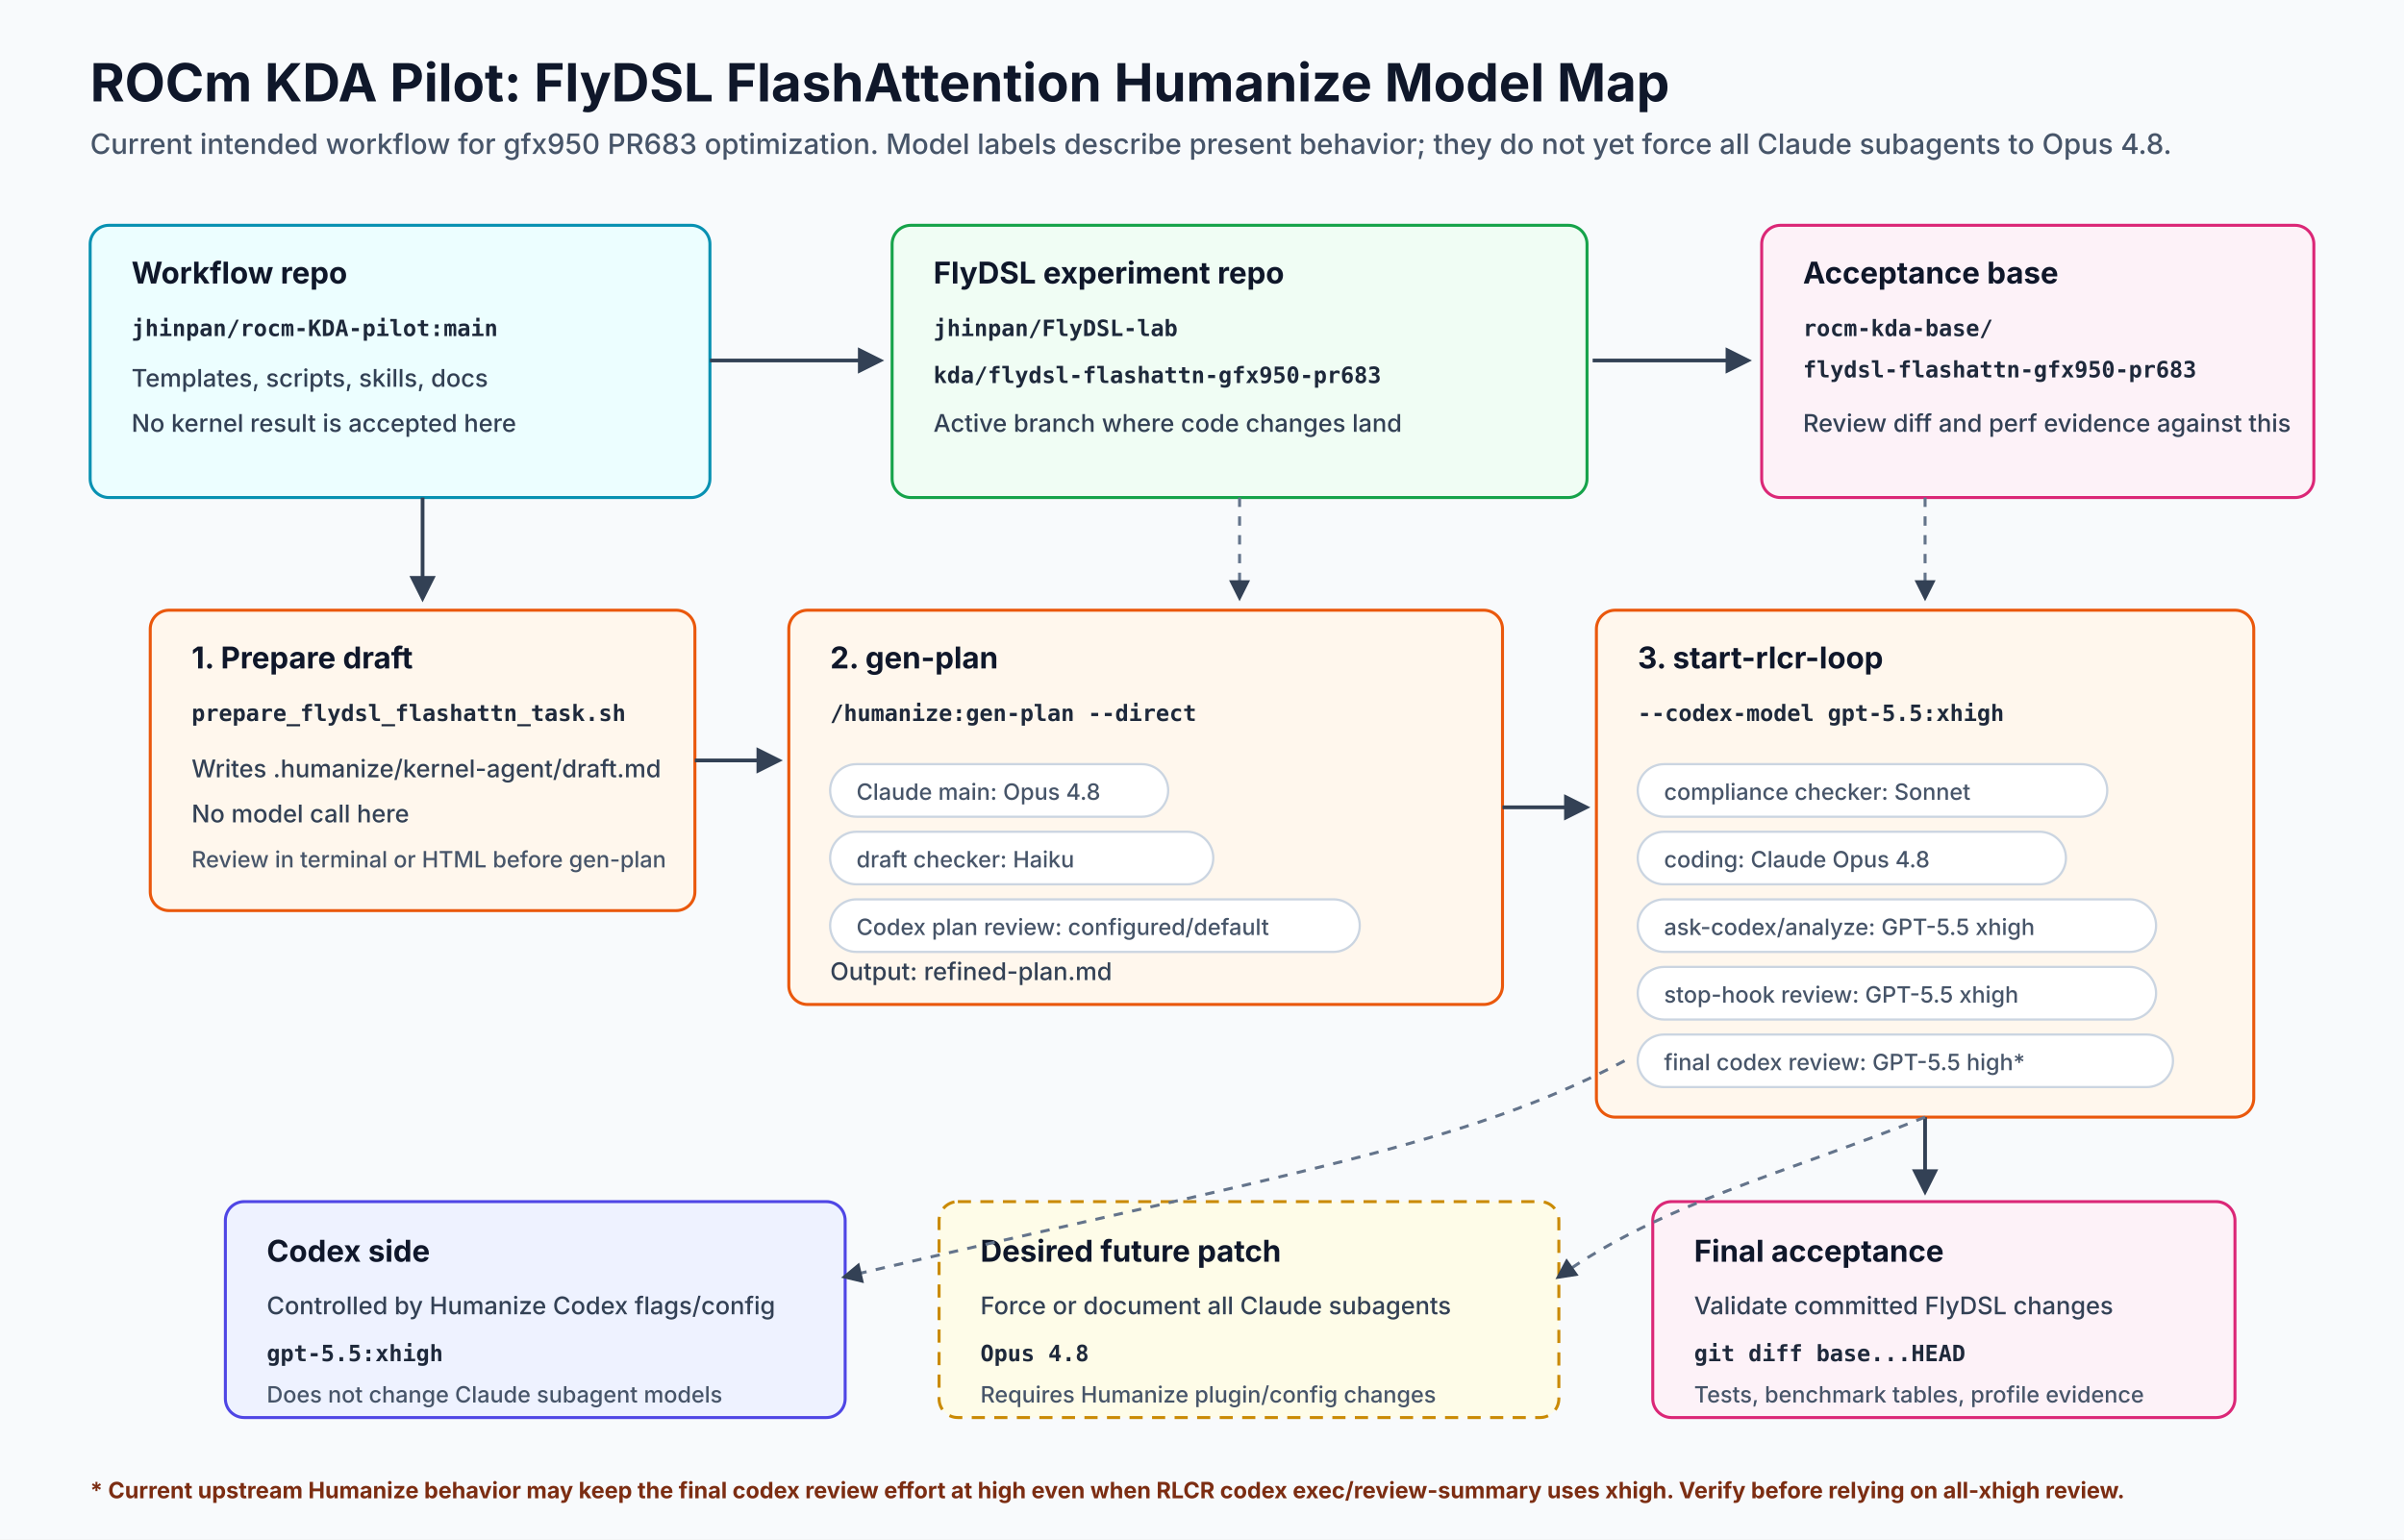
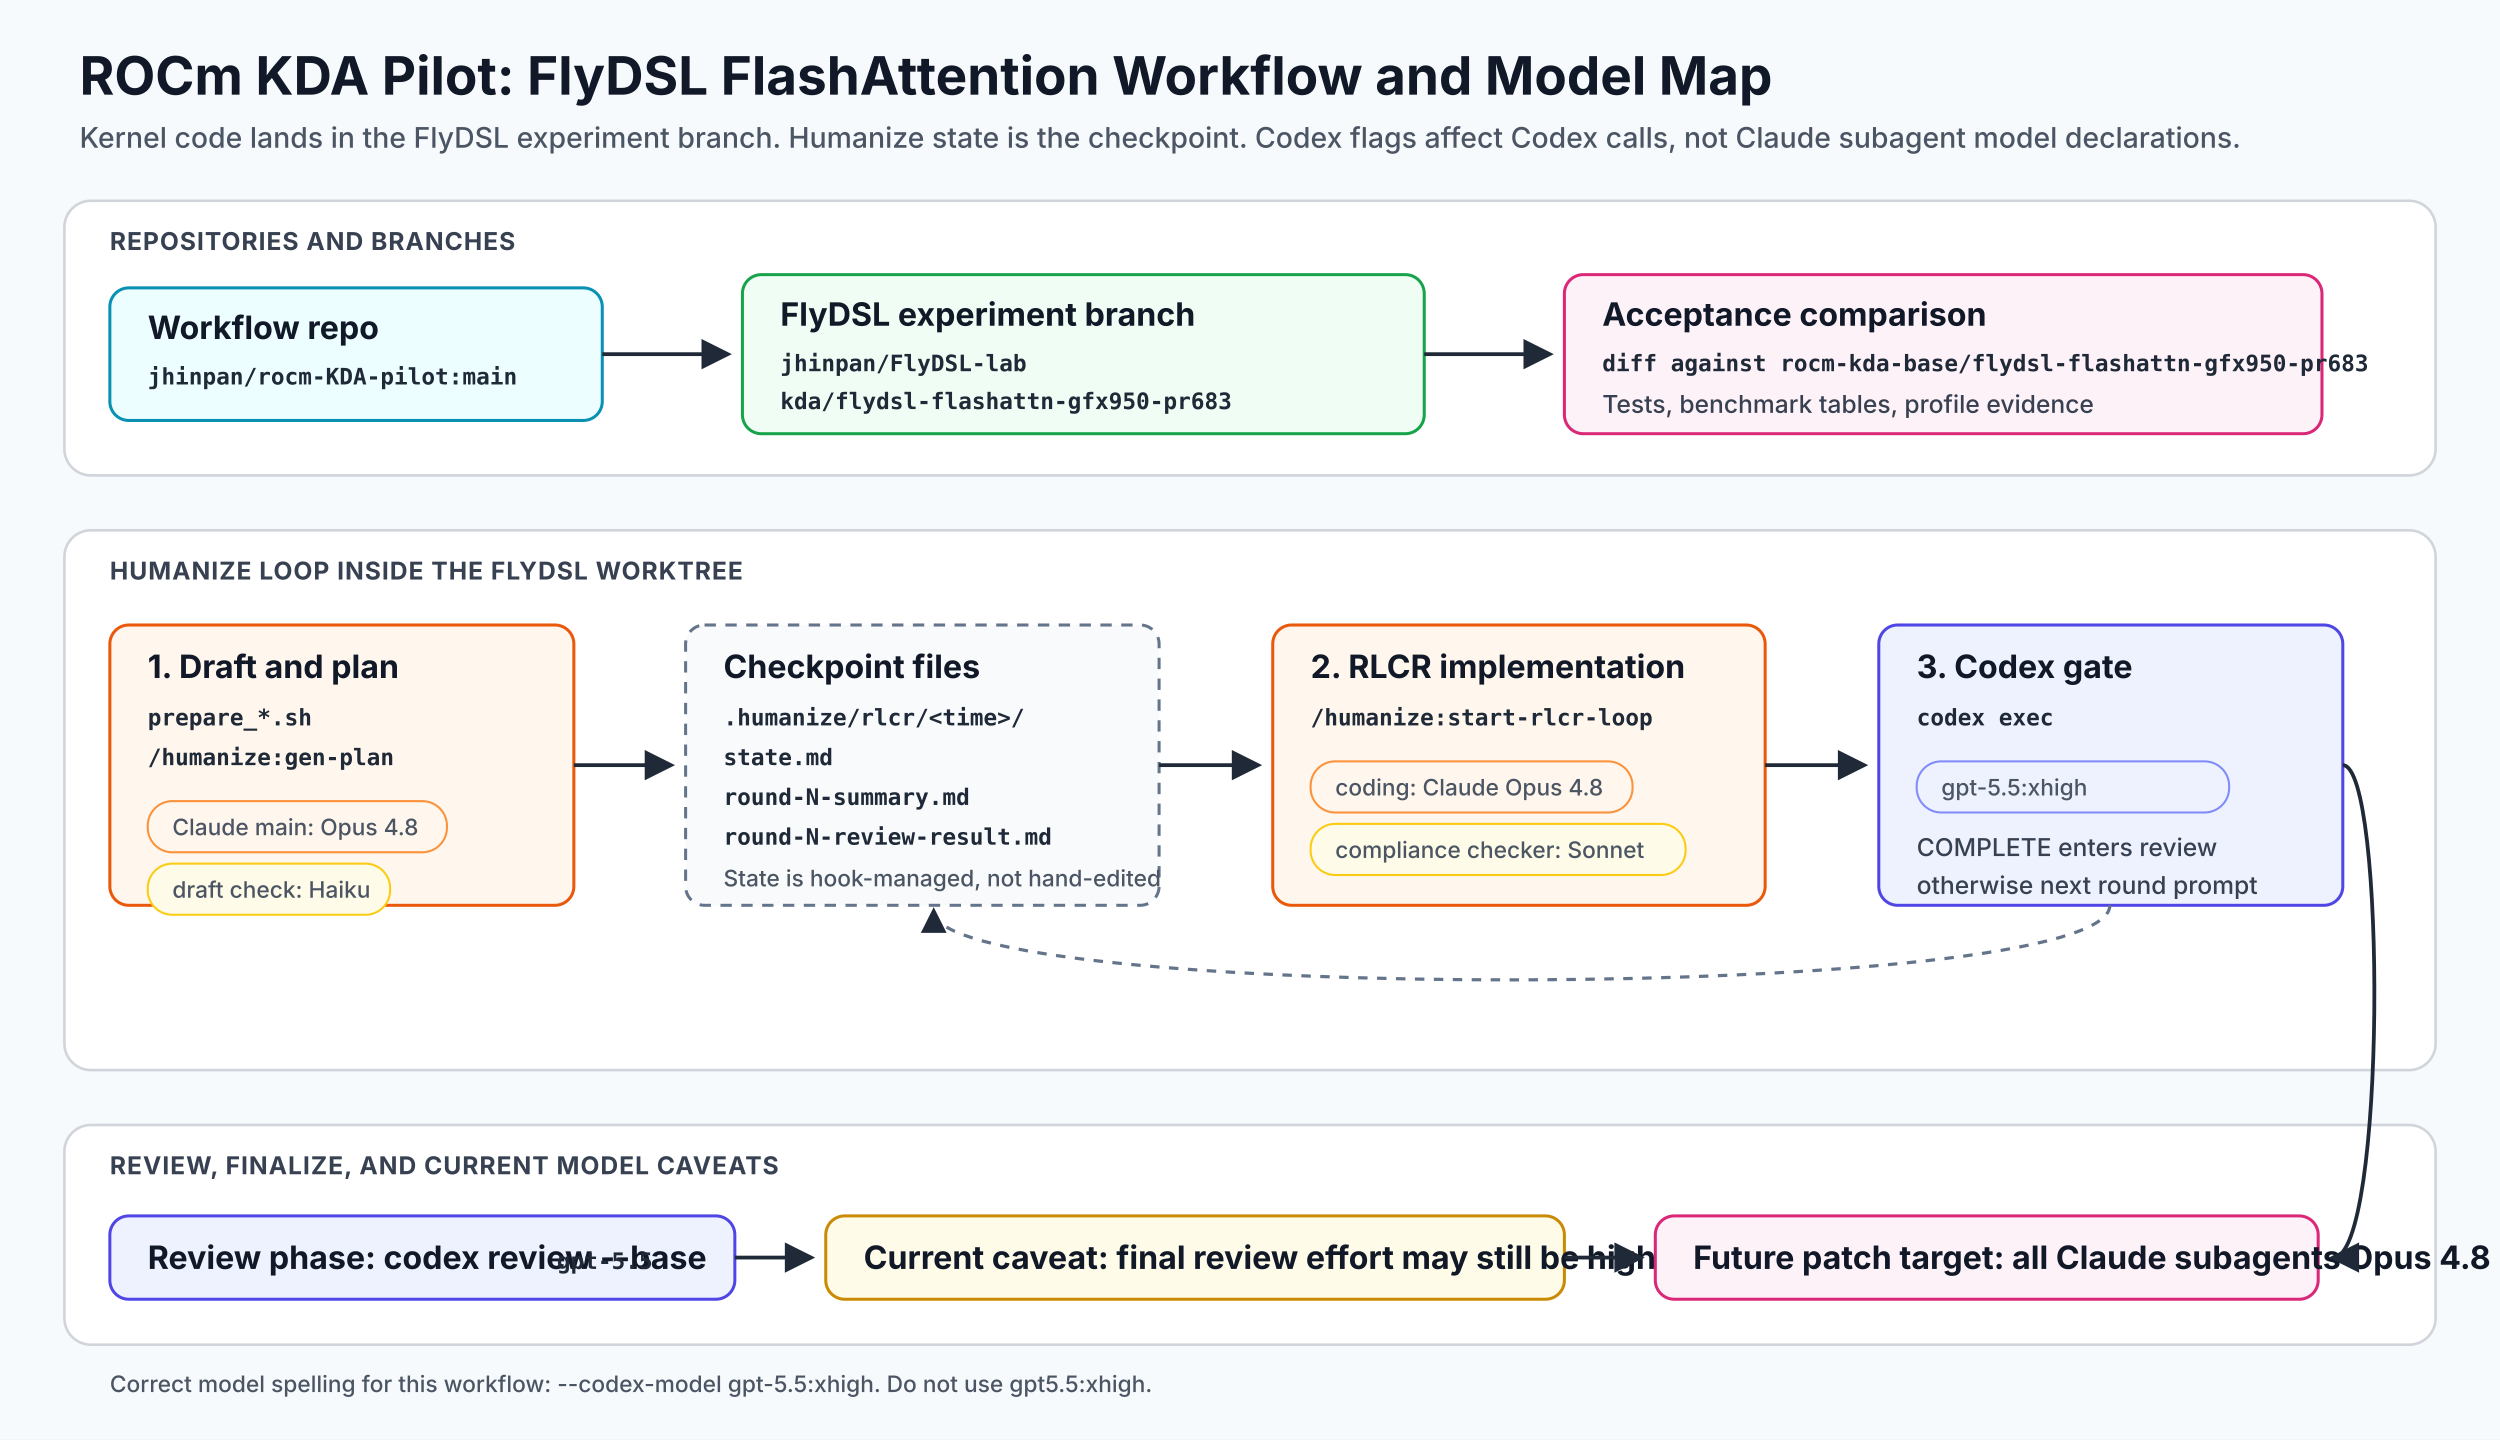
- <svg xmlns="http://www.w3.org/2000/svg" width="1280" height="820" viewBox="0 0 1280 820" role="img" aria-labelledby="title desc">
+ <svg xmlns="http://www.w3.org/2000/svg" width="1320" height="760" viewBox="0 0 1320 760" role="img" aria-labelledby="title desc">
  <defs>
-     <marker id="arrow" viewBox="0 0 10 10" refX="8" refY="5" markerWidth="7" markerHeight="7" orient="auto-start-reverse">
-       <path d="M 0 0 L 10 5 L 0 10 z" fill="#334155" />
+     <marker id="arrow" viewBox="0 0 10 10" refX="8.5" refY="5" markerWidth="8" markerHeight="8" orient="auto">
+       <path d="M 0 0 L 10 5 L 0 10 z" fill="#1f2937" />
    </marker>
    <style>
-       .bg { fill: #f8fafc; }
-       .title { fill: #0f172a; font: 700 28px -apple-system, BlinkMacSystemFont, "Segoe UI", sans-serif; }
-       .subtitle { fill: #475569; font: 500 15px -apple-system, BlinkMacSystemFont, "Segoe UI", sans-serif; }
+       .bg { fill: #f7fafc; }
+       .title { fill: #111827; font: 700 28px -apple-system, BlinkMacSystemFont, "Segoe UI", sans-serif; }
+       .subtitle { fill: #4b5563; font: 500 15px -apple-system, BlinkMacSystemFont, "Segoe UI", sans-serif; }
+       .lane { fill: #ffffff; stroke: #d1d5db; stroke-width: 1.4; rx: 14; }
+       .lane-title { fill: #374151; font: 700 13px -apple-system, BlinkMacSystemFont, "Segoe UI", sans-serif; letter-spacing: .04em; }
      .box { fill: #ffffff; stroke: #cbd5e1; stroke-width: 1.6; rx: 10; }
      .repo { fill: #ecfeff; stroke: #0891b2; }
-       .flydsl { fill: #f0fdf4; stroke: #16a34a; }
+       .worktree { fill: #f0fdf4; stroke: #16a34a; }
      .humanize { fill: #fff7ed; stroke: #ea580c; }
      .codex { fill: #eef2ff; stroke: #4f46e5; }
-       .review { fill: #fdf2f8; stroke: #db2777; }
-       .future { fill: #fefce8; stroke: #ca8a04; stroke-dasharray: 7 5; }
-       .label { fill: #0f172a; font: 700 16px -apple-system, BlinkMacSystemFont, "Segoe UI", sans-serif; }
-       .small { fill: #334155; font: 500 13px -apple-system, BlinkMacSystemFont, "Segoe UI", sans-serif; }
-       .tiny { fill: #475569; font: 500 12px -apple-system, BlinkMacSystemFont, "Segoe UI", sans-serif; }
-       .mono { fill: #1e293b; font: 600 12px ui-monospace, SFMono-Regular, Menlo, Consolas, monospace; }
-       .pill { fill: #ffffff; stroke: #cbd5e1; stroke-width: 1.2; rx: 14; }
-       .line { stroke: #334155; stroke-width: 2; fill: none; marker-end: url(#arrow); }
-       .softline { stroke: #64748b; stroke-width: 1.6; fill: none; marker-end: url(#arrow); stroke-dasharray: 5 5; }
-       .note { fill: #7c2d12; font: 700 12px -apple-system, BlinkMacSystemFont, "Segoe UI", sans-serif; }
+       .state { fill: #f8fafc; stroke: #64748b; stroke-dasharray: 6 5; }
+       .accept { fill: #fdf2f8; stroke: #db2777; }
+       .warn { fill: #fefce8; stroke: #ca8a04; }
+       .h1 { fill: #111827; font: 700 17px -apple-system, BlinkMacSystemFont, "Segoe UI", sans-serif; }
+       .txt { fill: #374151; font: 500 13px -apple-system, BlinkMacSystemFont, "Segoe UI", sans-serif; }
+       .tiny { fill: #4b5563; font: 500 12px -apple-system, BlinkMacSystemFont, "Segoe UI", sans-serif; }
+       .mono { fill: #1f2937; font: 600 12px ui-monospace, SFMono-Regular, Menlo, Consolas, monospace; }
+       .badge { fill: #ffffff; stroke: #d1d5db; stroke-width: 1.1; rx: 13; }
+       .badge-codex { fill: #eef2ff; stroke: #818cf8; }
+       .badge-claude { fill: #fff7ed; stroke: #fb923c; }
+       .badge-warn { fill: #fefce8; stroke: #facc15; }
+       .line { stroke: #1f2937; stroke-width: 2; fill: none; marker-end: url(#arrow); }
+       .softline { stroke: #64748b; stroke-width: 1.7; fill: none; stroke-dasharray: 5 5; marker-end: url(#arrow); }
    </style>
  </defs>
-   <rect class="bg" x="0" y="0" width="1280" height="820" />
-   <text class="title" x="48" y="54">ROCm KDA Pilot: FlyDSL FlashAttention Humanize Model Map</text>
-   <text class="subtitle" x="48" y="82">Current intended workflow for gfx950 PR683 optimization. Model labels describe present behavior; they do not yet force all Claude subagents to Opus 4.8.</text>
-   <rect class="box repo" x="48" y="120" width="330" height="145" />
-   <text class="label" x="70" y="151">Workflow repo</text>
-   <text class="mono" x="70" y="179">jhinpan/rocm-KDA-pilot:main</text>
-   <text class="small" x="70" y="206">Templates, scripts, skills, docs</text>
-   <text class="small" x="70" y="230">No kernel result is accepted here</text>
-   <rect class="box flydsl" x="475" y="120" width="370" height="145" />
-   <text class="label" x="497" y="151">FlyDSL experiment repo</text>
-   <text class="mono" x="497" y="179">jhinpan/FlyDSL-lab</text>
-   <text class="mono" x="497" y="204">kda/flydsl-flashattn-gfx950-pr683</text>
-   <text class="small" x="497" y="230">Active branch where code changes land</text>
-   <rect class="box review" x="938" y="120" width="294" height="145" />
-   <text class="label" x="960" y="151">Acceptance base</text>
-   <text class="mono" x="960" y="179">rocm-kda-base/</text>
-   <text class="mono" x="960" y="201">flydsl-flashattn-gfx950-pr683</text>
-   <text class="small" x="960" y="230">Review diff and perf evidence against this</text>
-   <path class="line" d="M 378 192 C 415 192, 433 192, 468 192" />
-   <path class="line" d="M 848 192 C 880 192, 900 192, 930 192" />
-   <rect class="box humanize" x="80" y="325" width="290" height="160" />
-   <text class="label" x="102" y="356">1. Prepare draft</text>
-   <text class="mono" x="102" y="384">prepare_flydsl_flashattn_task.sh</text>
-   <text class="small" x="102" y="414">Writes .humanize/kernel-agent/draft.md</text>
-   <text class="small" x="102" y="438">No model call here</text>
-   <text class="tiny" x="102" y="462">Review in terminal or HTML before gen-plan</text>
-   <rect class="box humanize" x="420" y="325" width="380" height="210" />
-   <text class="label" x="442" y="356">2. gen-plan</text>
-   <text class="mono" x="442" y="384">/humanize:gen-plan --direct</text>
-   <rect class="pill" x="442" y="407" width="180" height="28" />
-   <text class="tiny" x="456" y="426">Claude main: Opus 4.8</text>
-   <rect class="pill" x="442" y="443" width="204" height="28" />
-   <text class="tiny" x="456" y="462">draft checker: Haiku</text>
-   <rect class="pill" x="442" y="479" width="282" height="28" />
-   <text class="tiny" x="456" y="498">Codex plan review: configured/default</text>
-   <text class="small" x="442" y="522">Output: refined-plan.md</text>
-   <rect class="box humanize" x="850" y="325" width="350" height="270" />
-   <text class="label" x="872" y="356">3. start-rlcr-loop</text>
-   <text class="mono" x="872" y="384">--codex-model gpt-5.5:xhigh</text>
-   <rect class="pill" x="872" y="407" width="250" height="28" />
-   <text class="tiny" x="886" y="426">compliance checker: Sonnet</text>
-   <rect class="pill" x="872" y="443" width="228" height="28" />
-   <text class="tiny" x="886" y="462">coding: Claude Opus 4.8</text>
-   <rect class="pill" x="872" y="479" width="276" height="28" />
-   <text class="tiny" x="886" y="498">ask-codex/analyze: GPT-5.5 xhigh</text>
-   <rect class="pill" x="872" y="515" width="276" height="28" />
-   <text class="tiny" x="886" y="534">stop-hook review: GPT-5.5 xhigh</text>
-   <rect class="pill" x="872" y="551" width="285" height="28" />
-   <text class="tiny" x="886" y="570">final codex review: GPT-5.5 high*</text>
-   <path class="line" d="M 225 265 C 225 292, 225 301, 225 318" />
-   <path class="line" d="M 370 405 C 390 405, 398 405, 414 405" />
-   <path class="line" d="M 800 430 C 820 430, 830 430, 844 430" />
-   <path class="softline" d="M 660 265 C 660 285, 660 303, 660 318" />
-   <path class="softline" d="M 1025 265 C 1025 286, 1025 303, 1025 318" />
-   <rect class="box codex" x="120" y="640" width="330" height="115" />
-   <text class="label" x="142" y="672">Codex side</text>
-   <text class="small" x="142" y="700">Controlled by Humanize Codex flags/config</text>
-   <text class="mono" x="142" y="725">gpt-5.5:xhigh</text>
-   <text class="tiny" x="142" y="747">Does not change Claude subagent models</text>
-   <rect class="box future" x="500" y="640" width="330" height="115" />
-   <text class="label" x="522" y="672">Desired future patch</text>
-   <text class="small" x="522" y="700">Force or document all Claude subagents</text>
-   <text class="mono" x="522" y="725">Opus 4.8</text>
-   <text class="tiny" x="522" y="747">Requires Humanize plugin/config changes</text>
-   <rect class="box review" x="880" y="640" width="310" height="115" />
-   <text class="label" x="902" y="672">Final acceptance</text>
-   <text class="small" x="902" y="700">Validate committed FlyDSL changes</text>
-   <text class="mono" x="902" y="725">git diff base...HEAD</text>
-   <text class="tiny" x="902" y="747">Tests, benchmark tables, profile evidence</text>
-   <path class="line" d="M 1025 595 C 1025 612, 1025 623, 1025 634" />
-   <path class="softline" d="M 865 565 C 780 610, 690 624, 450 680" />
-   <path class="softline" d="M 1025 595 C 950 625, 885 641, 830 680" />
-   <text class="note" x="48" y="798">* Current upstream Humanize behavior may keep the final codex review effort at high even when RLCR codex exec/review-summary uses xhigh. Verify before relying on all-xhigh review.</text>
+   <rect class="bg" width="1320" height="760" />
+   <text class="title" x="42" y="50">ROCm KDA Pilot: FlyDSL FlashAttention Workflow and Model Map</text>
+   <text class="subtitle" x="42" y="78">Kernel code lands in the FlyDSL experiment branch. Humanize state is the checkpoint. Codex flags affect Codex calls, not Claude subagent model declarations.</text>
+   <rect class="lane" x="34" y="106" width="1252" height="145" />
+   <text class="lane-title" x="58" y="132">REPOSITORIES AND BRANCHES</text>
+   <rect class="box repo" x="58" y="152" width="260" height="70" />
+   <text class="h1" x="78" y="179">Workflow repo</text>
+   <text class="mono" x="78" y="203">jhinpan/rocm-KDA-pilot:main</text>
+   <rect class="box worktree" x="392" y="145" width="360" height="84" />
+   <text class="h1" x="412" y="172">FlyDSL experiment branch</text>
+   <text class="mono" x="412" y="196">jhinpan/FlyDSL-lab</text>
+   <text class="mono" x="412" y="216">kda/flydsl-flashattn-gfx950-pr683</text>
+   <rect class="box accept" x="826" y="145" width="400" height="84" />
+   <text class="h1" x="846" y="172">Acceptance comparison</text>
+   <text class="mono" x="846" y="196">diff against rocm-kda-base/flydsl-flashattn-gfx950-pr683</text>
+   <text class="txt" x="846" y="218">Tests, benchmark tables, profile evidence</text>
+   <path class="line" d="M 318 187 L 384 187" />
+   <path class="line" d="M 752 187 L 818 187" />
+   <rect class="lane" x="34" y="280" width="1252" height="285" />
+   <text class="lane-title" x="58" y="306">HUMANIZE LOOP INSIDE THE FLYDSL WORKTREE</text>
+   <rect class="box humanize" x="58" y="330" width="245" height="148" />
+   <text class="h1" x="78" y="358">1. Draft and plan</text>
+   <text class="mono" x="78" y="383">prepare_*.sh</text>
+   <text class="mono" x="78" y="404">/humanize:gen-plan</text>
+   <rect class="badge badge-claude" x="78" y="423" width="158" height="27" />
+   <text class="tiny" x="91" y="441">Claude main: Opus 4.8</text>
+   <rect class="badge badge-warn" x="78" y="456" width="128" height="27" />
+   <text class="tiny" x="91" y="474">draft check: Haiku</text>
+   <rect class="box state" x="362" y="330" width="250" height="148" />
+   <text class="h1" x="382" y="358">Checkpoint files</text>
+   <text class="mono" x="382" y="383">.humanize/rlcr/&lt;time&gt;/</text>
+   <text class="mono" x="382" y="404">state.md</text>
+   <text class="mono" x="382" y="425">round-N-summary.md</text>
+   <text class="mono" x="382" y="446">round-N-review-result.md</text>
+   <text class="tiny" x="382" y="468">State is hook-managed, not hand-edited</text>
+   <rect class="box humanize" x="672" y="330" width="260" height="148" />
+   <text class="h1" x="692" y="358">2. RLCR implementation</text>
+   <text class="mono" x="692" y="383">/humanize:start-rlcr-loop</text>
+   <rect class="badge badge-claude" x="692" y="402" width="170" height="27" />
+   <text class="tiny" x="705" y="420">coding: Claude Opus 4.8</text>
+   <rect class="badge badge-warn" x="692" y="435" width="198" height="27" />
+   <text class="tiny" x="705" y="453">compliance checker: Sonnet</text>
+   <rect class="box codex" x="992" y="330" width="245" height="148" />
+   <text class="h1" x="1012" y="358">3. Codex gate</text>
+   <text class="mono" x="1012" y="383">codex exec</text>
+   <rect class="badge badge-codex" x="1012" y="402" width="165" height="27" />
+   <text class="tiny" x="1025" y="420">gpt-5.5:xhigh</text>
+   <text class="txt" x="1012" y="452">COMPLETE enters review</text>
+   <text class="txt" x="1012" y="472">otherwise next round prompt</text>
+   <path class="line" d="M 303 404 L 354 404" />
+   <path class="line" d="M 612 404 L 664 404" />
+   <path class="line" d="M 932 404 L 984 404" />
+   <path class="softline" d="M 1114 478 C 1114 530, 493 530, 493 481" />
+   <rect class="lane" x="34" y="594" width="1252" height="116" />
+   <text class="lane-title" x="58" y="620">REVIEW, FINALIZE, AND CURRENT MODEL CAVEATS</text>
+   <rect class="box codex" x="58" y="642" width="330" height="44" />
+   <text class="h1" x="78" y="670">Review phase: codex review --base</text>
+   <text class="mono" x="294" y="670">gpt-5.5</text>
+   <rect class="box warn" x="436" y="642" width="390" height="44" />
+   <text class="h1" x="456" y="670">Current caveat: final review effort may still be high</text>
+   <rect class="box accept" x="874" y="642" width="350" height="44" />
+   <text class="h1" x="894" y="670">Future patch target: all Claude subagents Opus 4.8</text>
+   <path class="line" d="M 1237 404 C 1260 404, 1260 664, 1232 664" />
+   <path class="line" d="M 388 664 L 428 664" />
+   <path class="line" d="M 826 664 L 866 664" />
+   <text class="tiny" x="58" y="735">Correct model spelling for this workflow: --codex-model gpt-5.5:xhigh. Do not use gpt5.5:xhigh.</text>
</svg>
